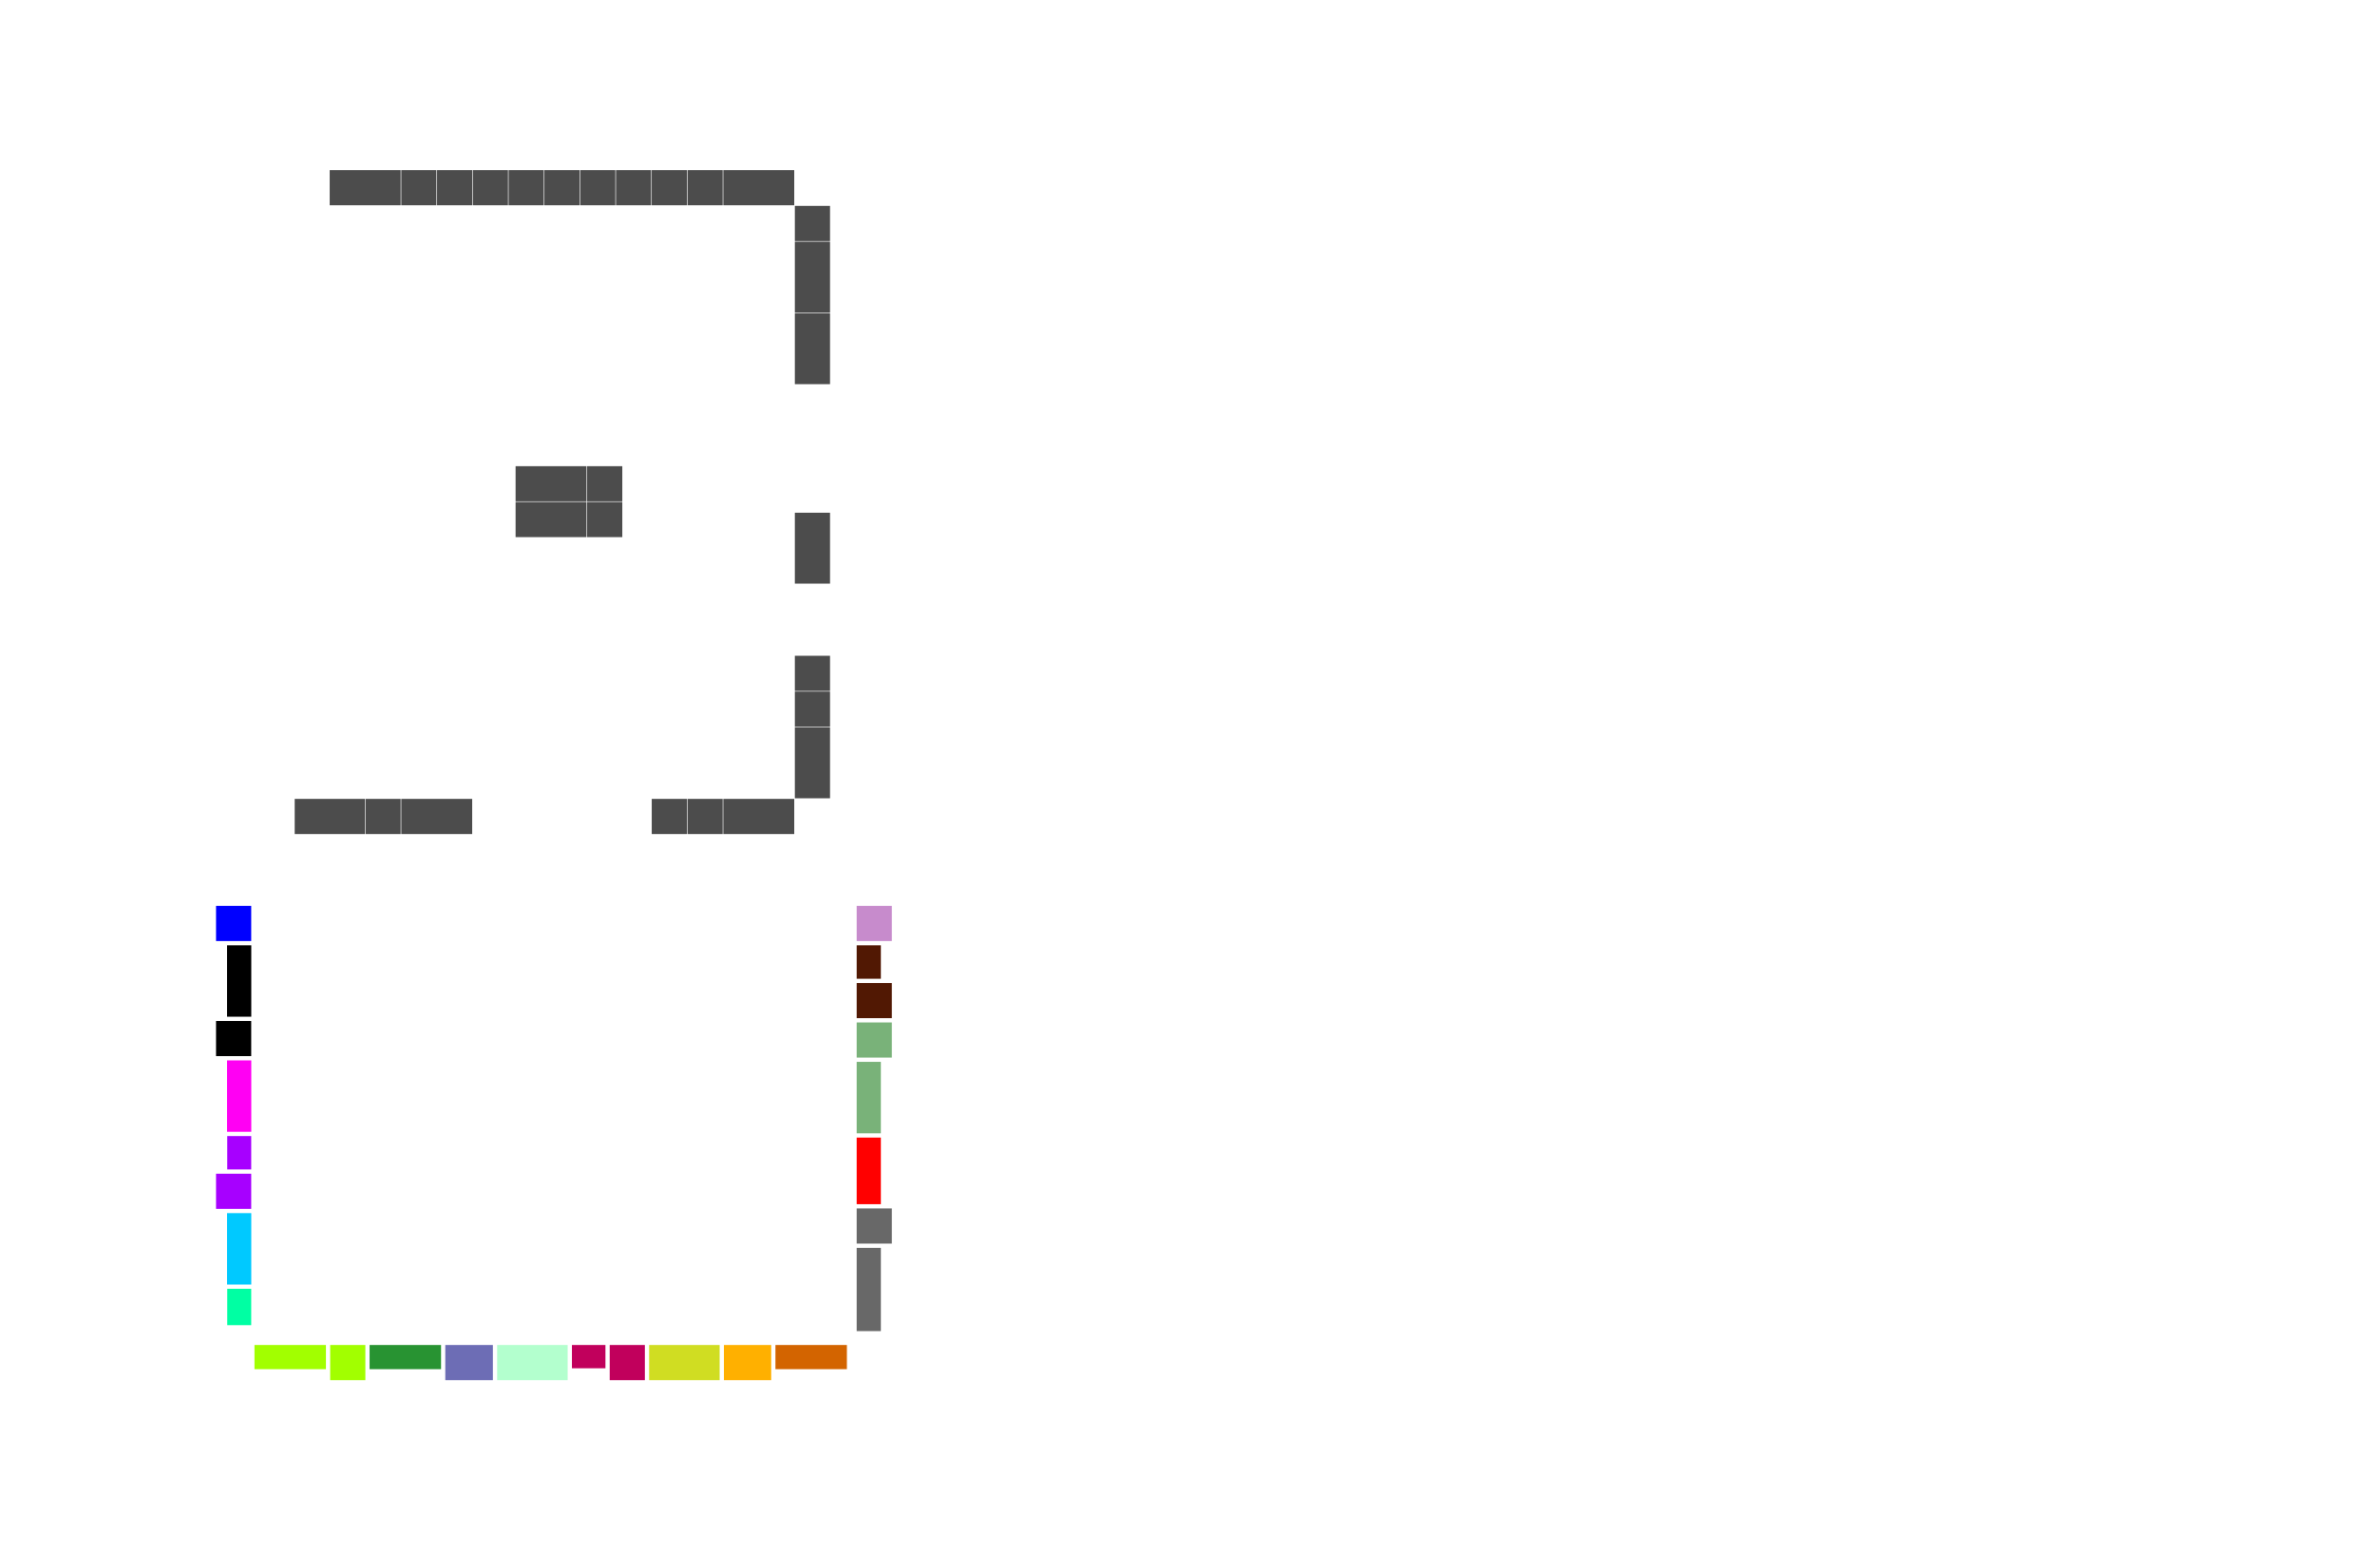
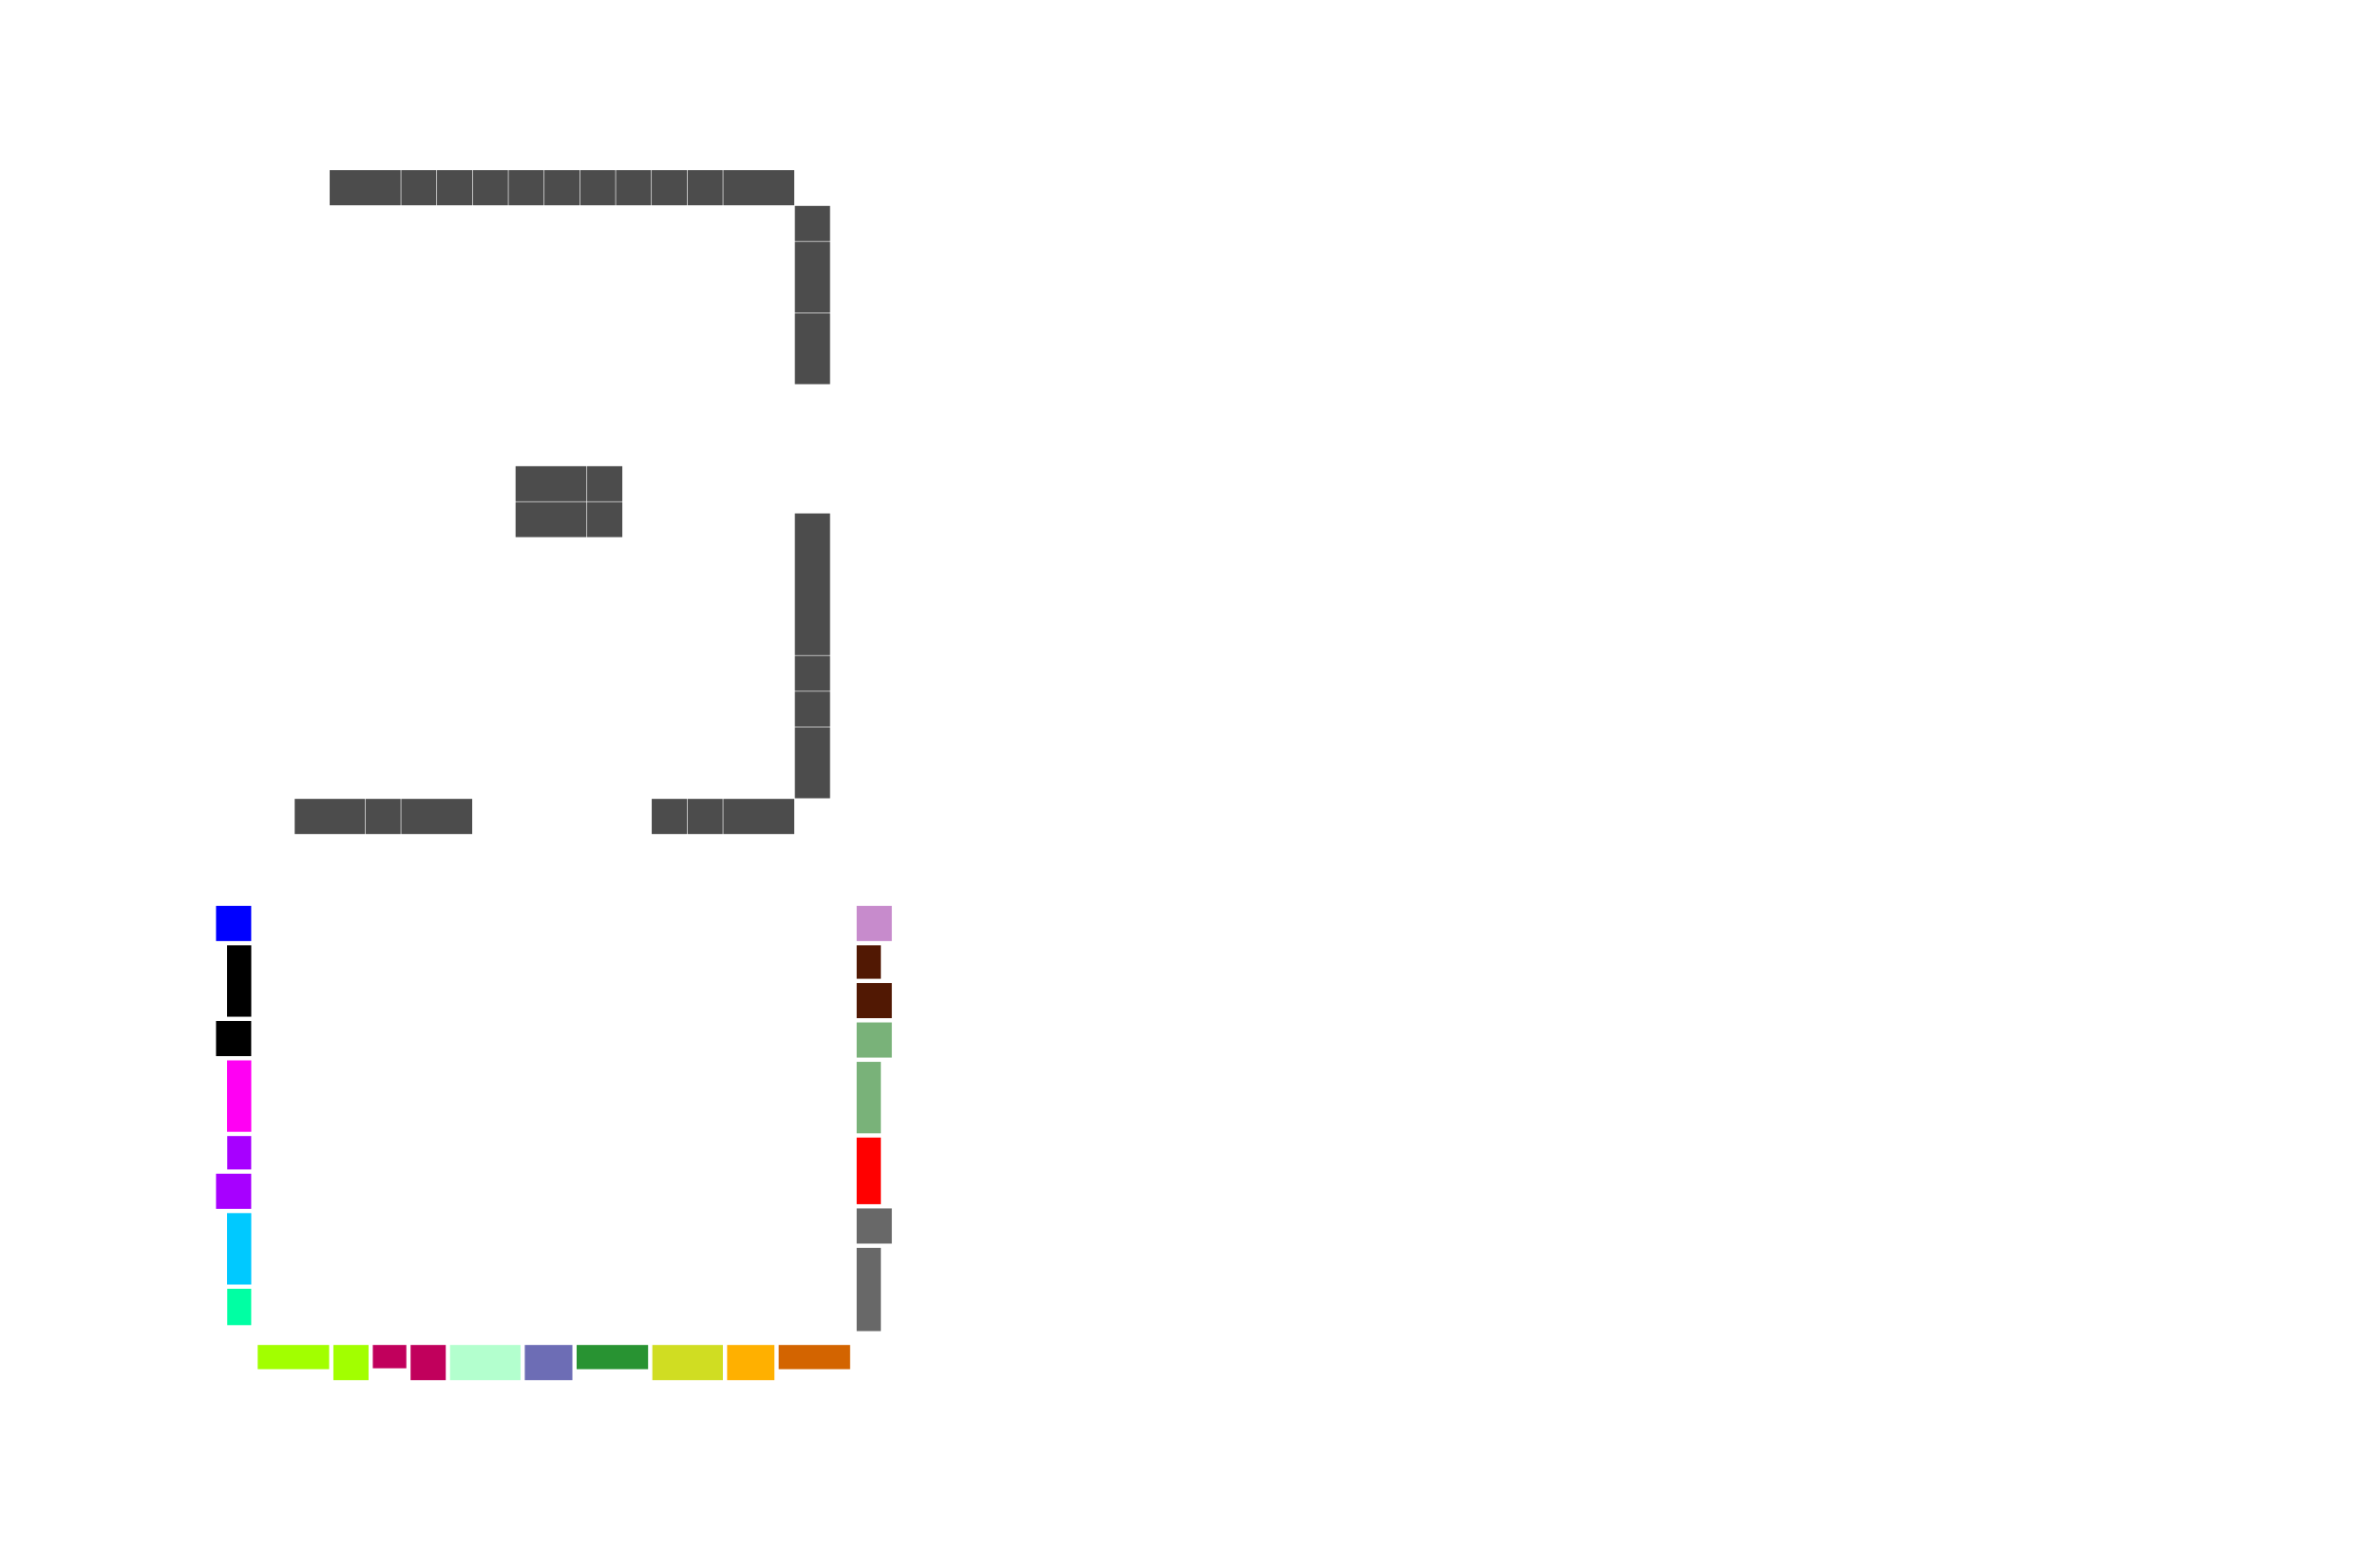
<svg xmlns="http://www.w3.org/2000/svg" id="Capa_1" version="1.1" viewBox="0 0 3916 2586">
  <defs>
    <style>
      .st0 {
        fill: red;
      }

      .st0, .st1, .st2, .st3, .st4, .st5, .st6, .st7, .st8, .st9, .st10, .st11, .st12, .st13, .st14, .st15, .st16, .st17, .st18, .st19 {
        isolation: isolate;
      }

      .st1 {
        fill: #79b279;
      }

      .st2 {
        fill: #00c9ff;
      }

      .st3 {
        fill: blue;
      }

      .st4 {
        fill: #d36400;
      }

      .st5 {
        fill: #d0dd22;
      }

      .st6 {
        fill: #c78bcc;
      }

      .st7 {
        fill: #ff00f3;
      }

      .st8 {
        fill: #a2ff00;
      }

      .st10 {
        fill: #6d6db5;
      }

      .st11 {
        fill: #a700ff;
      }

      .st12 {
        fill: #ffb000;
      }

      .st13 {
        fill: #289332;
      }

      .st14 {
        fill: #c1005c;
      }

      .st15 {
        opacity: .7;
      }

      .st16 {
        fill: #00ffa3;
      }

      .st17 {
        fill: #511803;
      }

      .st18 {
        fill: #b3ffce;
      }

      .st19 {
        fill: #686868;
      }
    </style>
  </defs>
-   <g>
-     <rect class="st15" x="543.6" y="280.6" width="117" height="58" />
-     <rect class="st15" x="661.6" y="280.6" width="58" height="58" />
-     <rect class="st15" x="720.6" y="280.6" width="58" height="58" />
-     <rect class="st15" x="779.6" y="280.6" width="58" height="58" />
-     <rect class="st15" x="838.6" y="280.6" width="58" height="58" />
-     <rect class="st15" x="897.6" y="280.6" width="58" height="58" />
-     <rect class="st15" x="956.6" y="280.6" width="58" height="58" />
-     <rect class="st15" x="1015.6" y="280.6" width="58" height="58" />
-     <rect class="st15" x="1074.6" y="280.6" width="58" height="58" />
-     <rect class="st15" x="1133.6" y="280.6" width="58" height="58" />
-     <rect class="st15" x="1192.6" y="280.6" width="117" height="58" />
-   </g>
-   <g>
-     <rect class="st15" x="1310.6" y="339.6" width="58" height="58" />
-     <rect class="st15" x="1310.6" y="398.6" width="58" height="117" />
-     <rect class="st15" x="1310.6" y="516.6" width="58" height="117" />
-   </g>
-   <g>
-     <rect class="st15" x="1310.6" y="1199.6" width="58" height="117" />
-     <rect class="st15" x="1310.6" y="845.6" width="58" height="117" />
-     <rect class="st15" x="1310.6" y="1081.6" width="58" height="58" />
-     <rect class="st15" x="1310.6" y="1140.6" width="58" height="58" />
-   </g>
-   <g>
-     <rect class="st15" x="1192.6" y="1317.6" width="117" height="58" />
-     <rect class="st15" x="1133.6" y="1317.6" width="58" height="58" />
-     <rect class="st15" x="1074.6" y="1317.6" width="58" height="58" />
-   </g>
-   <g>
-     <rect class="st3" x="356.2" y="1494.1" width="58" height="58" />
-     <rect class="st9" x="356.2" y="1683.9" width="58" height="58" />
-     <rect class="st11" x="356.2" y="1935.8" width="58" height="58" />
-     <rect class="st11" x="374.7" y="1873.7" width="39.5" height="55.1" />
-     <rect class="st16" x="374.7" y="2125.6" width="39.5" height="60" />
-     <rect class="st9" x="374.4" y="1559.1" width="39.9" height="117.8" />
-     <rect class="st7" x="374.4" y="1748.9" width="39.9" height="117.8" />
-     <rect class="st2" x="374.4" y="2000.8" width="39.9" height="117.8" />
-   </g>
-   <g>
-     <rect class="st19" x="1412.5" y="1993.1" width="58" height="58" />
-     <rect class="st1" x="1412.5" y="1686.3" width="58" height="58" />
-     <rect class="st6" x="1412.5" y="1494.1" width="58" height="58" />
-     <rect class="st17" x="1412.5" y="1621.3" width="58" height="58" />
-     <rect class="st19" x="1412.5" y="2058.1" width="39.9" height="137.3" />
-     <rect class="st0" x="1412.5" y="1876.2" width="39.9" height="109.9" />
-     <rect class="st1" x="1412.5" y="1751.3" width="39.9" height="117.9" />
-     <rect class="st17" x="1412.5" y="1559.1" width="39.9" height="55.2" />
-   </g>
-   <g>
-     <rect class="st8" x="544.4" y="2218.3" width="58" height="58" />
-     <rect class="st14" x="1005.3" y="2218.3" width="58" height="58" />
-     <rect class="st12" x="1193.6" y="2218.3" width="78" height="58" />
-     <rect class="st10" x="734.2" y="2218.3" width="78.5" height="58" />
-     <rect class="st18" x="819.7" y="2218.3" width="116.3" height="58" />
-     <rect class="st5" x="1070.3" y="2218.3" width="116.3" height="58" />
-     <rect class="st14" x="943" y="2218.3" width="55.3" height="38.4" />
-     <rect class="st8" x="419.6" y="2218.3" width="117.8" height="39.9" />
-     <rect class="st13" x="609.4" y="2218.3" width="117.8" height="39.9" />
-     <rect class="st4" x="1278.6" y="2218.3" width="117.8" height="39.9" />
-   </g>
-   <g>
-     <rect class="st15" x="661.6" y="1317.6" width="117" height="58" />
-     <rect class="st15" x="602.6" y="1317.6" width="58" height="58" />
-     <rect class="st15" x="485.9" y="1317.6" width="115.7" height="58" />
-   </g>
-   <g>
-     <rect class="st15" x="968.1" y="827.9" width="58" height="58" />
-     <rect class="st15" x="968.1" y="768.9" width="58" height="58" />
-     <rect class="st15" x="850.1" y="827.9" width="117" height="58" />
-     <rect class="st15" x="850.1" y="768.9" width="117" height="58" />
-   </g>
+   <rect class="st15" x="543.6" y="280.6" width="117" height="58" />
+   <rect class="st15" x="661.6" y="280.6" width="58" height="58" />
+   <rect class="st15" x="720.6" y="280.6" width="58" height="58" />
+   <rect class="st15" x="779.6" y="280.6" width="58" height="58" />
+   <rect class="st15" x="838.6" y="280.6" width="58" height="58" />
+   <rect class="st15" x="897.6" y="280.6" width="58" height="58" />
+   <rect class="st15" x="956.6" y="280.6" width="58" height="58" />
+   <rect class="st15" x="1015.6" y="280.6" width="58" height="58" />
+   <rect class="st15" x="1074.6" y="280.6" width="58" height="58" />
+   <rect class="st15" x="1133.6" y="280.6" width="58" height="58" />
+   <rect class="st15" x="1192.6" y="280.6" width="117" height="58" />
+   <rect class="st15" x="1310.6" y="339.6" width="58" height="58" />
+   <rect class="st15" x="1310.6" y="398.6" width="58" height="117" />
+   <rect class="st15" x="1310.6" y="516.6" width="58" height="117" />
+   <rect class="st15" x="1310.6" y="1199.6" width="58" height="117" />
+   <rect class="st15" x="1310.6" y="846.8" width="58" height="233.8" />
+   <rect class="st15" x="1310.6" y="1081.6" width="58" height="58" />
+   <rect class="st15" x="1310.6" y="1140.6" width="58" height="58" />
+   <rect class="st15" x="1192.6" y="1317.6" width="117" height="58" />
+   <rect class="st15" x="1133.6" y="1317.6" width="58" height="58" />
+   <rect class="st15" x="1074.6" y="1317.6" width="58" height="58" />
+   <rect class="st3" x="356.2" y="1494.1" width="58" height="58" />
+   <rect class="st9" x="356.2" y="1683.9" width="58" height="58" />
+   <rect class="st11" x="356.2" y="1935.8" width="58" height="58" />
+   <rect class="st11" x="374.7" y="1873.7" width="39.5" height="55.1" />
+   <rect class="st16" x="374.7" y="2125.6" width="39.5" height="60" />
+   <rect class="st9" x="374.4" y="1559.1" width="39.9" height="117.8" />
+   <rect class="st7" x="374.4" y="1748.9" width="39.9" height="117.8" />
+   <rect class="st2" x="374.4" y="2000.8" width="39.9" height="117.8" />
+   <rect class="st19" x="1412.5" y="1993.1" width="58" height="58" />
+   <rect class="st1" x="1412.5" y="1686.3" width="58" height="58" />
+   <rect class="st6" x="1412.5" y="1494.1" width="58" height="58" />
+   <rect class="st17" x="1412.5" y="1621.3" width="58" height="58" />
+   <rect class="st19" x="1412.5" y="2058.1" width="39.9" height="137.3" />
+   <rect class="st0" x="1412.5" y="1876.2" width="39.9" height="109.9" />
+   <rect class="st1" x="1412.5" y="1751.3" width="39.9" height="117.9" />
+   <rect class="st17" x="1412.5" y="1559.1" width="39.9" height="55.2" />
+   <rect class="st8" x="549.7" y="2218.3" width="58" height="58" />
+   <rect class="st14" x="677" y="2218.3" width="58" height="58" />
+   <rect class="st12" x="1198.9" y="2218.3" width="78" height="58" />
+   <rect class="st10" x="865.3" y="2218.3" width="78.5" height="58" />
+   <rect class="st18" x="742" y="2218.3" width="116.3" height="58" />
+   <rect class="st5" x="1075.6" y="2218.3" width="116.3" height="58" />
+   <rect class="st14" x="614.7" y="2218.3" width="55.3" height="38.4" />
+   <rect class="st8" x="424.9" y="2218.3" width="117.8" height="39.9" />
+   <rect class="st13" x="950.8" y="2218.3" width="117.8" height="39.9" />
+   <rect class="st4" x="1283.9" y="2218.3" width="117.8" height="39.9" />
+   <rect class="st15" x="661.6" y="1317.6" width="117" height="58" />
+   <rect class="st15" x="602.6" y="1317.6" width="58" height="58" />
+   <rect class="st15" x="485.9" y="1317.6" width="115.7" height="58" />
+   <rect class="st15" x="968.1" y="827.9" width="58" height="58" />
+   <rect class="st15" x="968.1" y="768.9" width="58" height="58" />
+   <rect class="st15" x="850.1" y="827.9" width="117" height="58" />
+   <rect class="st15" x="850.1" y="768.9" width="117" height="58" />
</svg>
